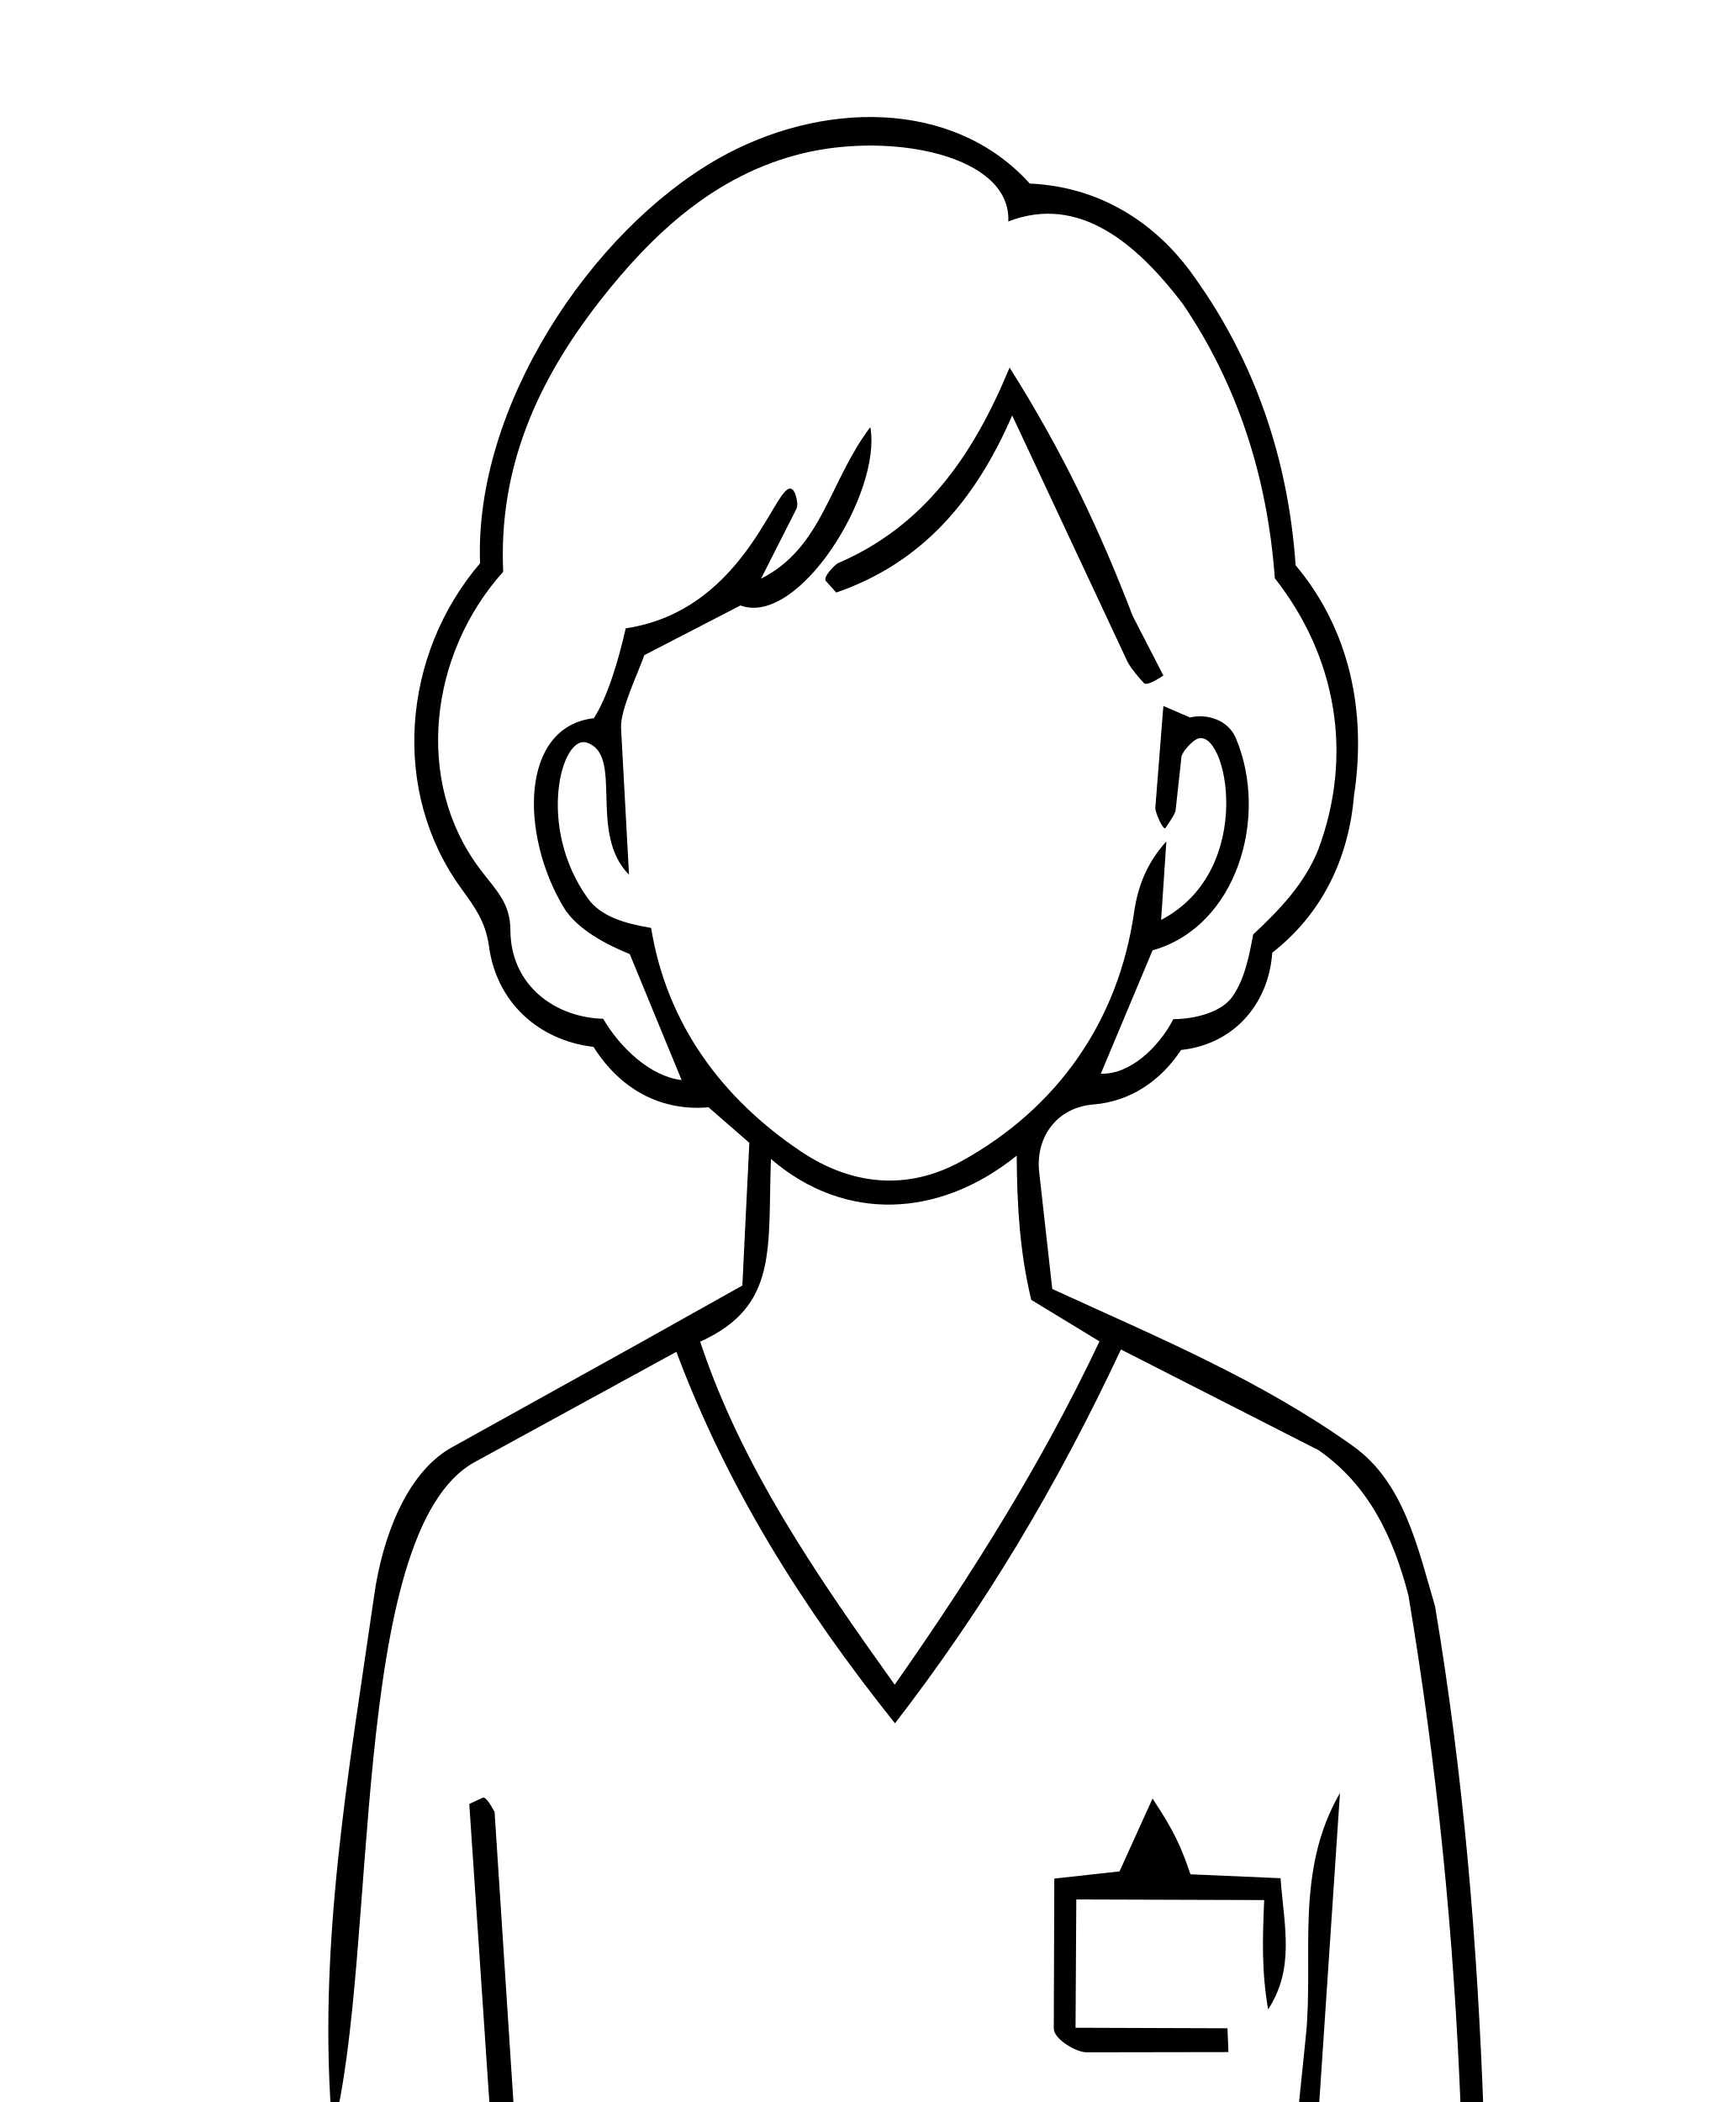
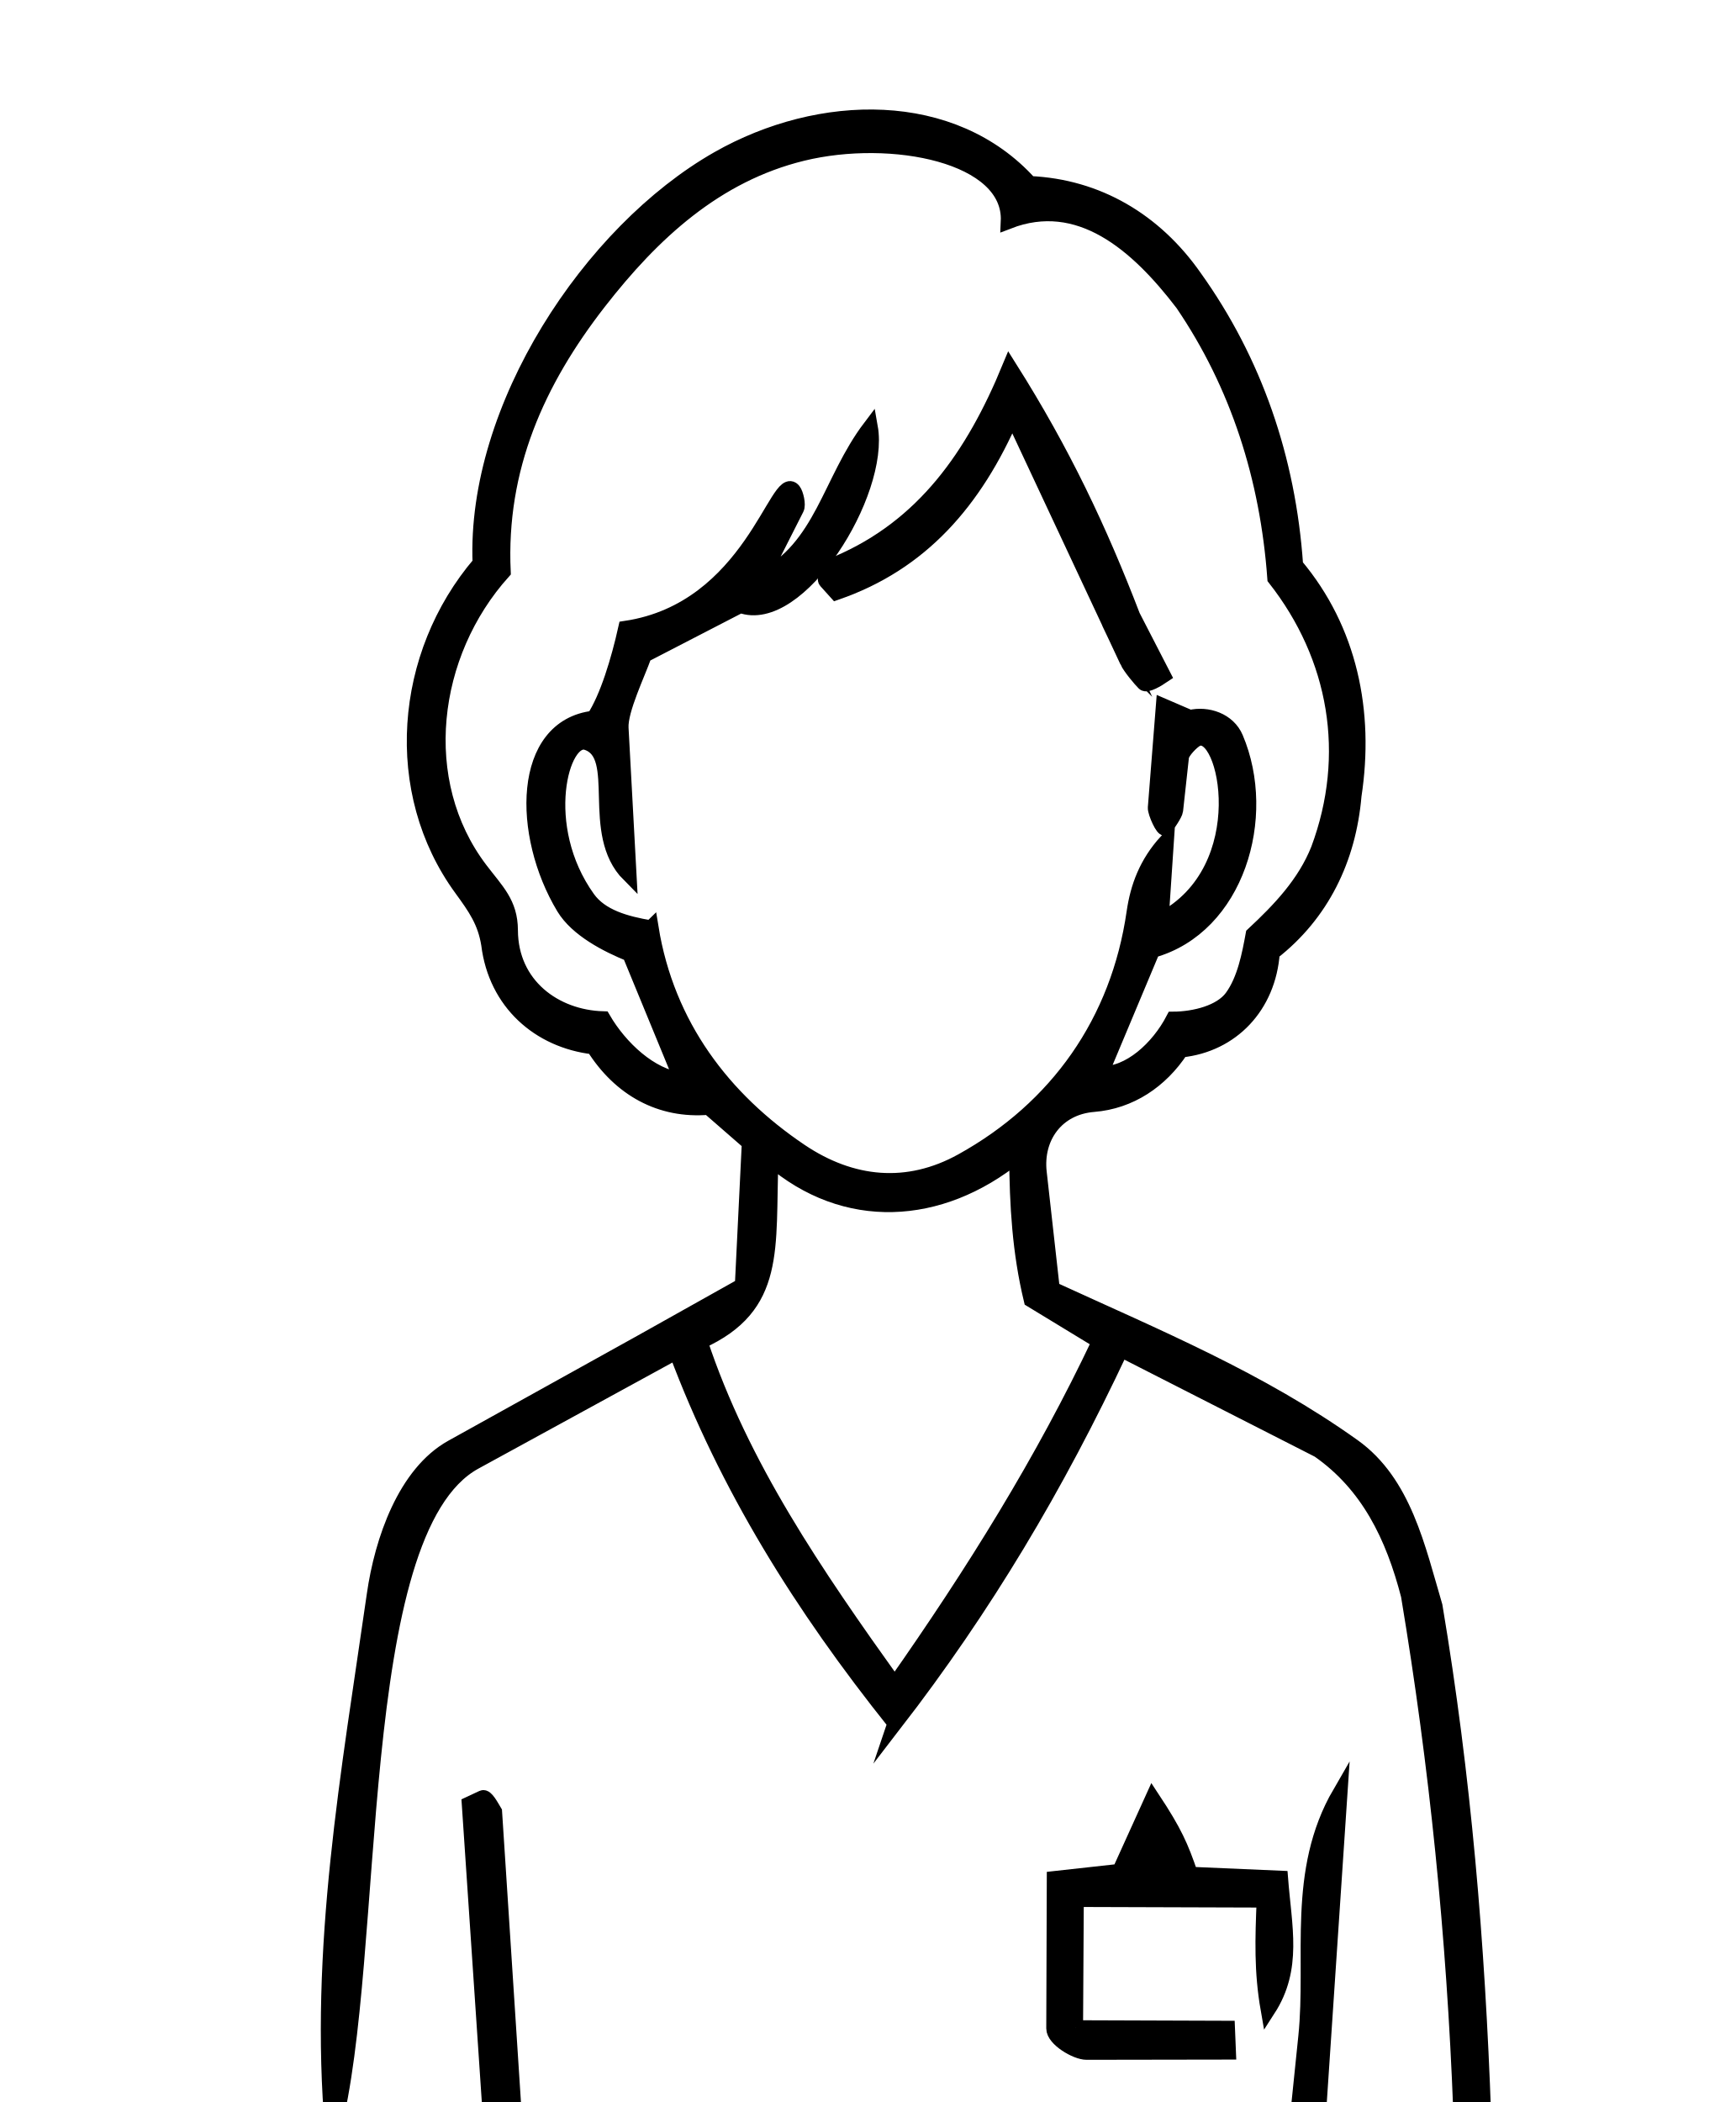
<svg xmlns="http://www.w3.org/2000/svg" id="_レイヤー_1" data-name="レイヤー 1" viewBox="0 0 231.24 280">
-   <path d="M119.23,229.55c-12.51-15.64-22.41-31.58-29.12-49.48l-26.85,14.68c-16.91,9.24-12.79,65.85-18.94,89.25-2.16-24.41,2.17-48.03,5.54-71.55,1.04-7.31,4.14-16.21,10.35-19.66l25.18-13.98,13.51-7.57.93-19.01-5.43-4.73c-6.4.55-11.79-2.43-15.33-8.05-7.27-.85-13.01-5.91-13.96-13.64-.49-3.05-1.78-4.88-3.63-7.42-9.43-12.91-7.96-31.15,2.48-43.36-.82-20.66,14.61-44.15,31.69-53.88,13.6-7.74,31.28-8.08,41.54,3.3,9.01.4,16.66,4.92,21.94,12.46,8.01,11.19,12.5,24.18,13.48,38.39,7.22,8.59,9.48,19.52,7.78,30.68-.72,8.43-4.29,15.78-10.89,20.92-.51,7.11-5.38,12.26-12.15,12.96-2.72,4.13-6.79,6.87-11.66,7.26-4.95.4-7.76,4.41-7.24,9.04l1.74,15.54c14.08,6.46,27.65,12.06,40.1,20.95,6.79,4.85,8.61,13.59,10.89,21.29,3.82,22.74,5.66,44.94,6.48,67.92l-1.53,1.1c-.42.3-1.32-1.25-1.52-1.8-.89-23.28-3.16-45.83-6.97-68.64-2.05-7.91-5.36-14.73-11.96-19.34l-26.34-13.42c-8.62,18.37-18.19,34.36-30.12,49.82ZM86.74,123.58c2.12,13.05,9.66,22.86,19.89,29.75,6.8,4.58,14.27,5.34,21.53,1.31,12.67-7.02,20.83-18.54,22.93-33.12.49-3.38,1.66-6.54,4.3-9.44l-.7,10.46c12.83-6.71,8.72-25.9,4.77-24.1-.63.29-1.99,1.7-2.06,2.39l-.78,7.12c-.06.52-1.06,1.89-1.34,2.33s-1.41-2.07-1.36-2.69l1.07-13.55,3.55,1.53c2.32-.55,5.1.37,6.1,2.74,4.46,10.51.13,25.15-11.09,28.28l-6.89,16.43c3.79.16,7.66-3.41,9.66-7.26,2.87-.02,6.32-.9,7.8-2.91,1.72-2.34,2.35-5.77,2.83-8.37,3.53-3.29,6.88-6.79,8.69-11.35,4.68-12.55,2.44-25.62-5.8-36.1-.97-13.36-4.91-25.75-12.29-36.59-6.1-7.99-13.79-14.59-23.22-10.94.41-8.82-15.55-11.96-27.43-9.06-11.54,2.82-19.97,10.63-27.11,19.81-8.22,10.57-13.39,22.11-12.75,35.91-9.82,10.92-11.94,27.95-3.05,39.66,2.17,2.86,4,4.48,4.01,8.1.03,7.32,5.92,11.61,12.36,11.79,2.25,3.86,6.31,7.69,10.45,8.16l-6.91-16.78c-3.01-1.22-7.01-3.26-8.79-6.2-5.86-9.73-5.82-24.08,4-25.22,1.81-2.76,3.3-7.72,4.25-11.97,16.72-2.5,20.22-21.04,22.35-18.35.34.43.68,1.88.41,2.4l-4.73,9.33c8.18-4.12,9.07-12.94,14.56-20.19,1.56,8.78-9.58,26.64-17.3,23.76l-12.81,6.62c-.84,2.42-3.23,7.31-3.1,9.7l1.06,19.55c-5.52-5.55-.62-15.99-5.64-17.6-3.35-1.08-6.72,11.16.15,20.75,1.74,2.43,4.98,3.36,8.41,3.93ZM119.19,224.42c10.57-15.06,19.76-29.83,27.29-45.74l-9.09-5.53c-1.53-6.36-1.9-12.55-1.94-19.21-10.26,8.29-22.88,8.94-32.74.44-.45,11.92,1.04,19.61-9.43,24.34,5.51,16.58,15.35,30.91,25.92,45.7Z" />
-   <path d="M143.28,270.11l20.25.07.13,3.17-18.91.03c-1.38,0-4.37-1.76-4.36-3.18l.07-19.96,8.69-.96,4.4-9.7c2.95,4.47,3.78,6.38,5.05,10.09l12,.52c.51,6.56,1.9,11.98-1.65,17.48-.89-5.08-.74-9.41-.53-14.57l-25.03-.08-.1,17.09Z" />
-   <path d="M65.39,282.94l-2.87-42.64,1.78-.83c.45-.21,1.15,1.14,1.59,1.87l2.56,39.41-.23,1.68c-.07.52-1.85.62-2.82.52Z" />
-   <path d="M175.58,282.73l-2.02.14c-.38.03-.64-1.43-.59-1.88l1-9.73c1.09-10.6-1.55-21.91,4.55-32.42l-2.94,43.89Z" />
-   <path d="M150.18,88.08l-15.33-32.74c-4.97,11.47-12.14,19.69-23.44,23.59l-1.37-1.52c-.45-.49,1.01-2.01,1.55-2.37,11.47-4.91,18.04-14.27,22.91-26.08,7.15,11.32,12,21.63,16.41,33.1l4.08,7.92c-.81.55-2.21,1.38-2.57,1.03-.48-.47-1.86-2.11-2.25-2.94Z" />
+   <defs>
+     <style>
+       .cls-1 {
+         stroke: #000;
+         stroke-miterlimit: 10;
+         stroke-width: 2px;
+       }
+     </style>
+   </defs>
+   <path class="cls-1" d="M119.23,229.55c-12.51-15.64-22.41-31.58-29.12-49.48l-26.85,14.68c-16.91,9.24-12.79,65.85-18.94,89.25-2.16-24.41,2.17-48.03,5.54-71.55,1.04-7.31,4.14-16.21,10.35-19.66l25.18-13.98,13.51-7.57.93-19.01-5.43-4.73c-6.4.55-11.79-2.43-15.33-8.05-7.27-.85-13.01-5.91-13.96-13.64-.49-3.05-1.78-4.88-3.63-7.42-9.43-12.91-7.96-31.15,2.48-43.36-.82-20.66,14.61-44.15,31.69-53.88,13.6-7.74,31.28-8.08,41.54,3.3,9.01.4,16.66,4.92,21.94,12.46,8.01,11.19,12.5,24.18,13.48,38.39,7.22,8.59,9.48,19.52,7.78,30.68-.72,8.43-4.29,15.78-10.89,20.92-.51,7.11-5.38,12.26-12.15,12.96-2.72,4.13-6.79,6.87-11.66,7.26-4.95.4-7.76,4.41-7.24,9.04l1.74,15.54c14.08,6.46,27.65,12.06,40.1,20.95,6.79,4.85,8.61,13.59,10.89,21.29,3.82,22.74,5.66,44.94,6.48,67.92l-1.53,1.1c-.42.3-1.32-1.25-1.52-1.8-.89-23.28-3.16-45.83-6.97-68.64-2.05-7.91-5.36-14.73-11.96-19.34l-26.34-13.42c-8.62,18.37-18.19,34.36-30.12,49.82ZM86.74,123.58c2.12,13.05,9.66,22.86,19.89,29.75,6.8,4.58,14.27,5.34,21.53,1.31,12.67-7.02,20.83-18.54,22.93-33.12.49-3.38,1.66-6.54,4.3-9.44l-.7,10.46c12.83-6.71,8.72-25.9,4.77-24.1-.63.29-1.99,1.7-2.06,2.39l-.78,7.12c-.06.52-1.06,1.89-1.34,2.33s-1.41-2.07-1.36-2.69l1.07-13.55,3.55,1.53c2.32-.55,5.1.37,6.1,2.74,4.46,10.51.13,25.15-11.09,28.28l-6.89,16.43c3.79.16,7.66-3.41,9.66-7.26,2.87-.02,6.32-.9,7.8-2.91,1.72-2.34,2.35-5.77,2.83-8.37,3.53-3.29,6.88-6.79,8.69-11.35,4.68-12.55,2.44-25.62-5.8-36.1-.97-13.36-4.91-25.75-12.29-36.59-6.1-7.99-13.79-14.59-23.22-10.94.41-8.82-15.55-11.96-27.43-9.06-11.54,2.82-19.97,10.63-27.11,19.81-8.22,10.57-13.39,22.11-12.75,35.91-9.82,10.92-11.94,27.95-3.05,39.66,2.17,2.86,4,4.48,4.01,8.1.03,7.32,5.92,11.61,12.36,11.79,2.25,3.86,6.31,7.69,10.45,8.16l-6.91-16.78c-3.01-1.22-7.01-3.26-8.79-6.2-5.86-9.73-5.82-24.08,4-25.22,1.81-2.76,3.3-7.72,4.25-11.97,16.72-2.5,20.22-21.04,22.35-18.35.34.43.68,1.88.41,2.4l-4.73,9.33c8.18-4.12,9.07-12.94,14.56-20.19,1.56,8.78-9.58,26.64-17.3,23.76l-12.81,6.62c-.84,2.42-3.23,7.31-3.1,9.7l1.06,19.55c-5.52-5.55-.62-15.99-5.64-17.6-3.35-1.08-6.72,11.16.15,20.75,1.74,2.43,4.98,3.36,8.41,3.93ZM119.19,224.42c10.57-15.06,19.76-29.83,27.29-45.74l-9.09-5.53c-1.53-6.36-1.9-12.55-1.94-19.21-10.26,8.29-22.88,8.94-32.74.44-.45,11.92,1.04,19.61-9.43,24.34,5.51,16.58,15.35,30.91,25.92,45.7Z" />
+   <path class="cls-1" d="M143.28,270.11l20.25.07.13,3.17-18.91.03c-1.38,0-4.37-1.76-4.36-3.18l.07-19.96,8.69-.96,4.4-9.7c2.95,4.47,3.78,6.38,5.05,10.09l12,.52c.51,6.56,1.9,11.98-1.65,17.48-.89-5.08-.74-9.41-.53-14.57l-25.03-.08-.1,17.09Z" />
+   <path class="cls-1" d="M65.39,282.94l-2.87-42.64,1.78-.83c.45-.21,1.15,1.14,1.59,1.87l2.56,39.41-.23,1.68c-.07.52-1.85.62-2.82.52Z" />
+   <path class="cls-1" d="M175.58,282.73l-2.02.14c-.38.03-.64-1.43-.59-1.88l1-9.73c1.09-10.6-1.55-21.91,4.55-32.42l-2.94,43.89Z" />
+   <path class="cls-1" d="M150.18,88.08l-15.33-32.74c-4.97,11.47-12.14,19.69-23.44,23.59l-1.37-1.52c-.45-.49,1.01-2.01,1.55-2.37,11.47-4.91,18.04-14.27,22.91-26.08,7.15,11.32,12,21.63,16.41,33.1l4.08,7.92c-.81.55-2.21,1.38-2.57,1.03-.48-.47-1.86-2.11-2.25-2.94Z" />
</svg>
